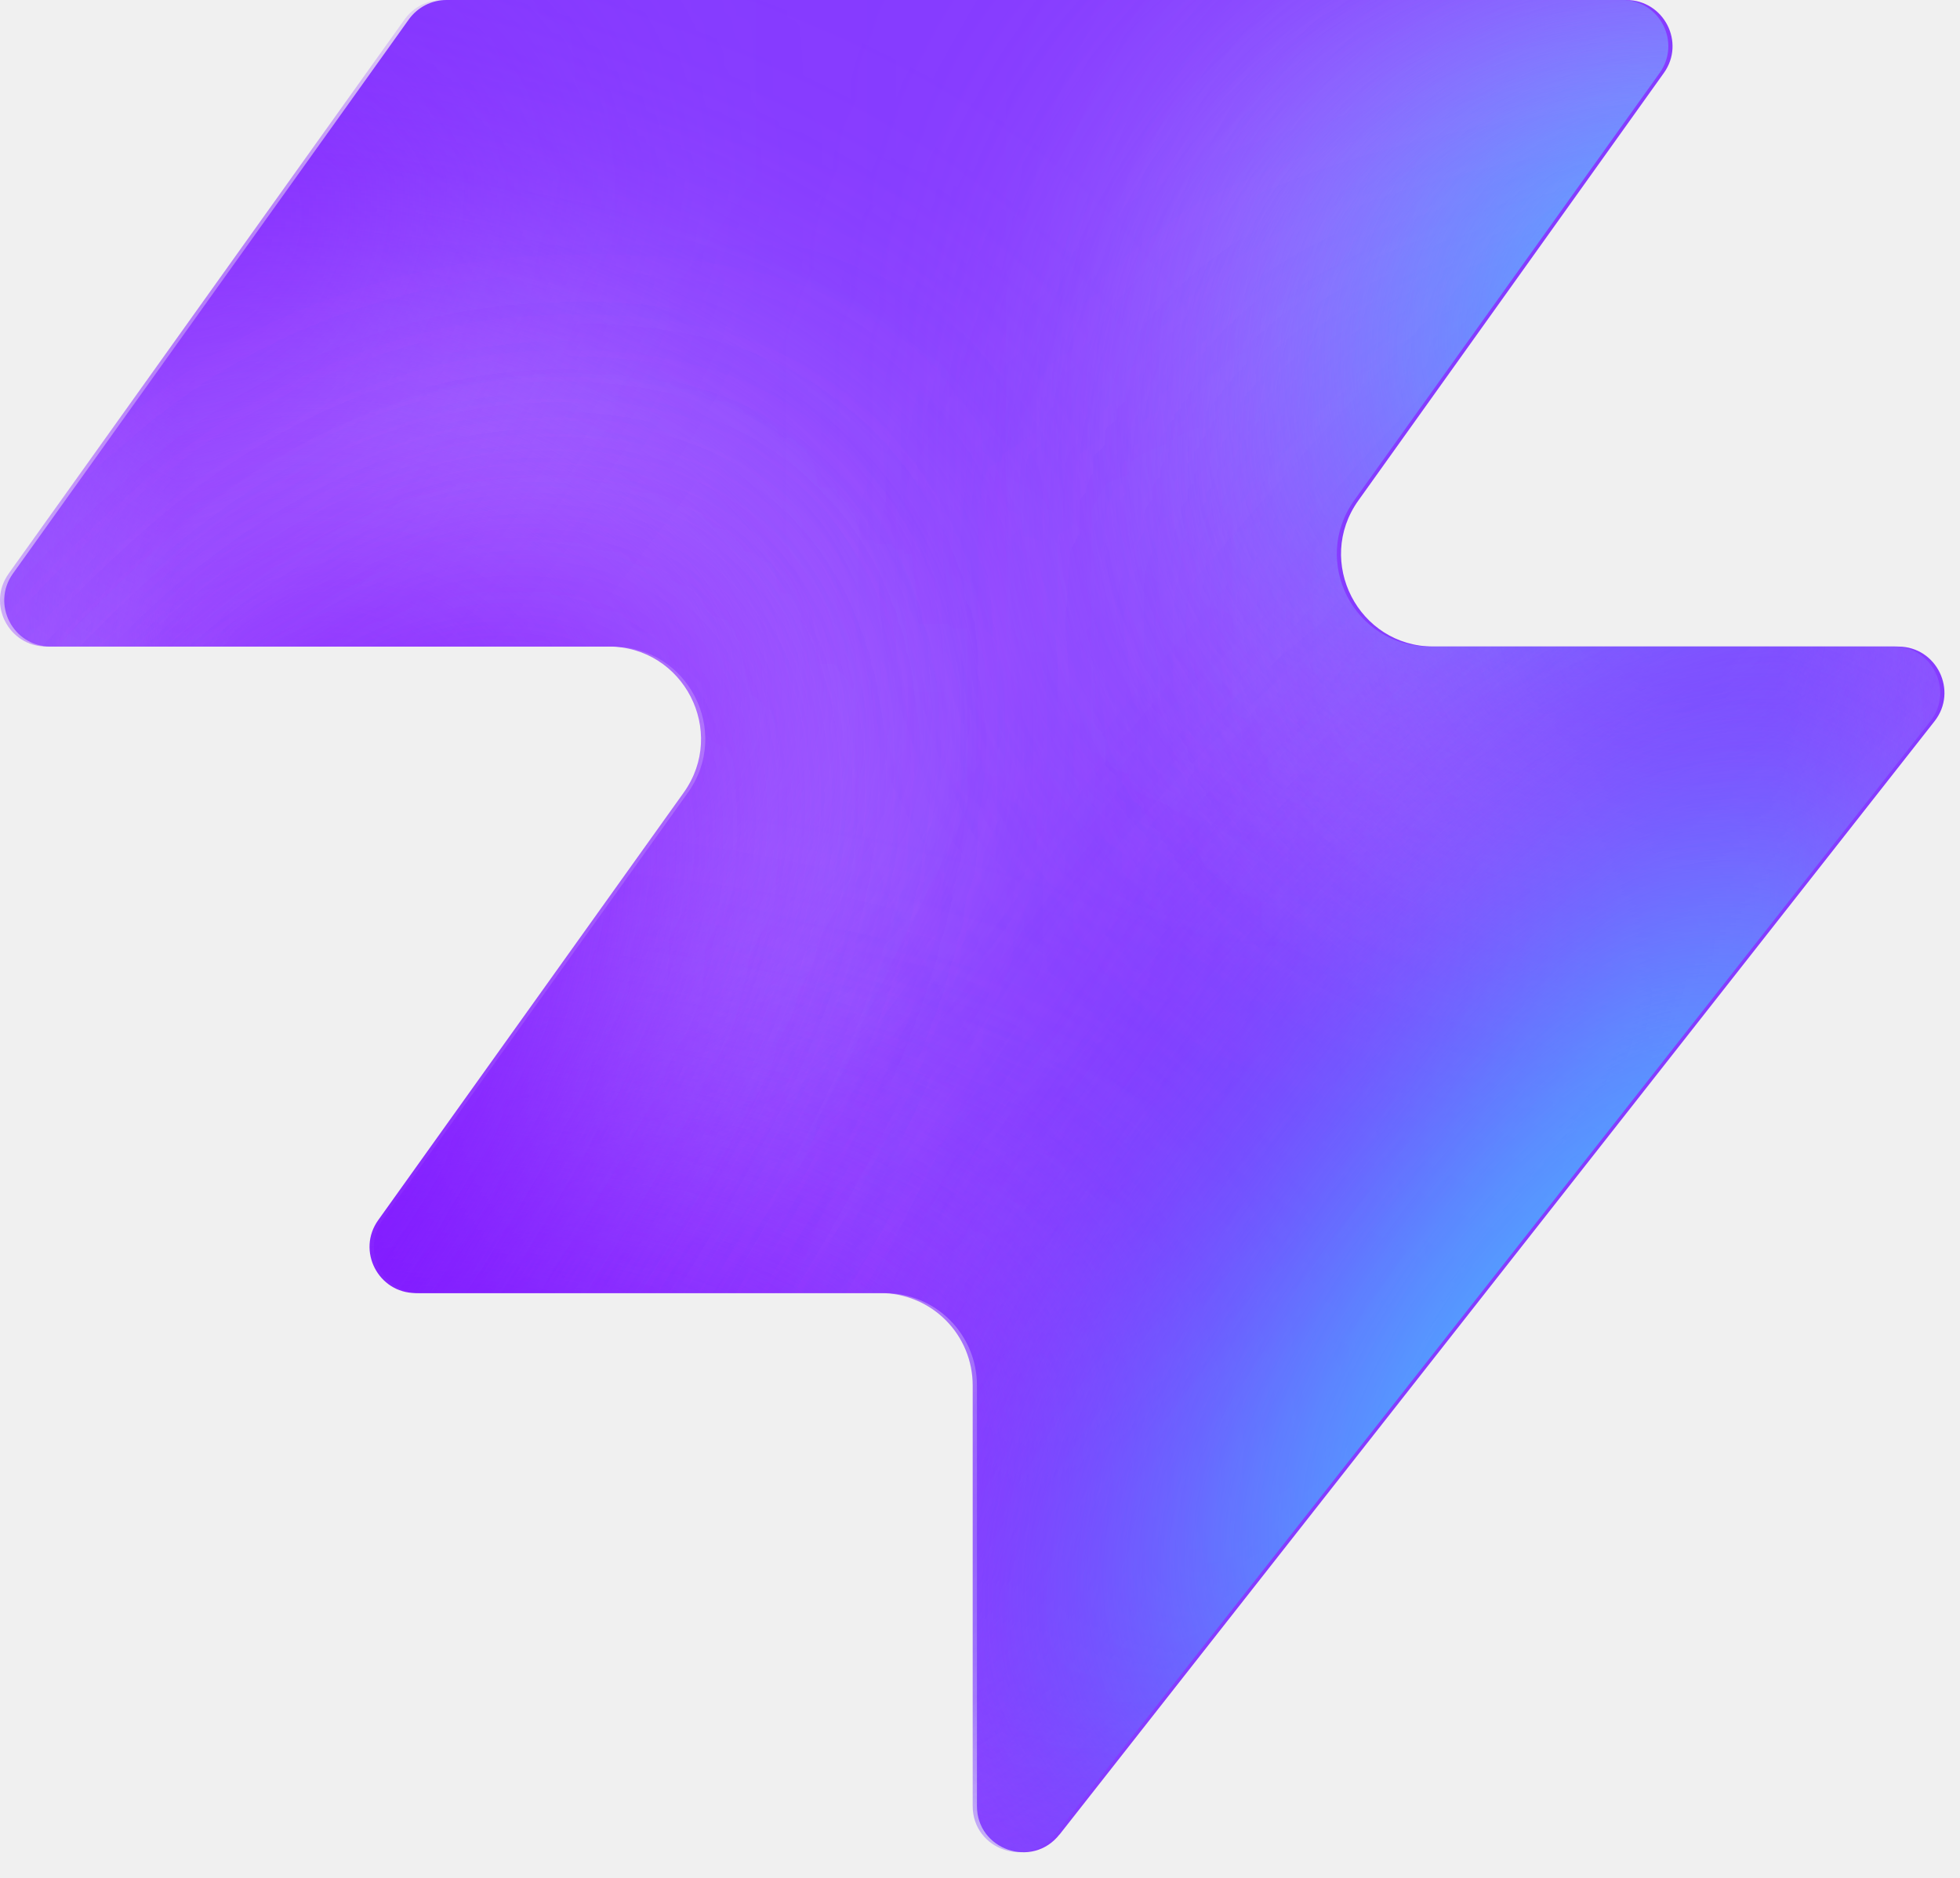
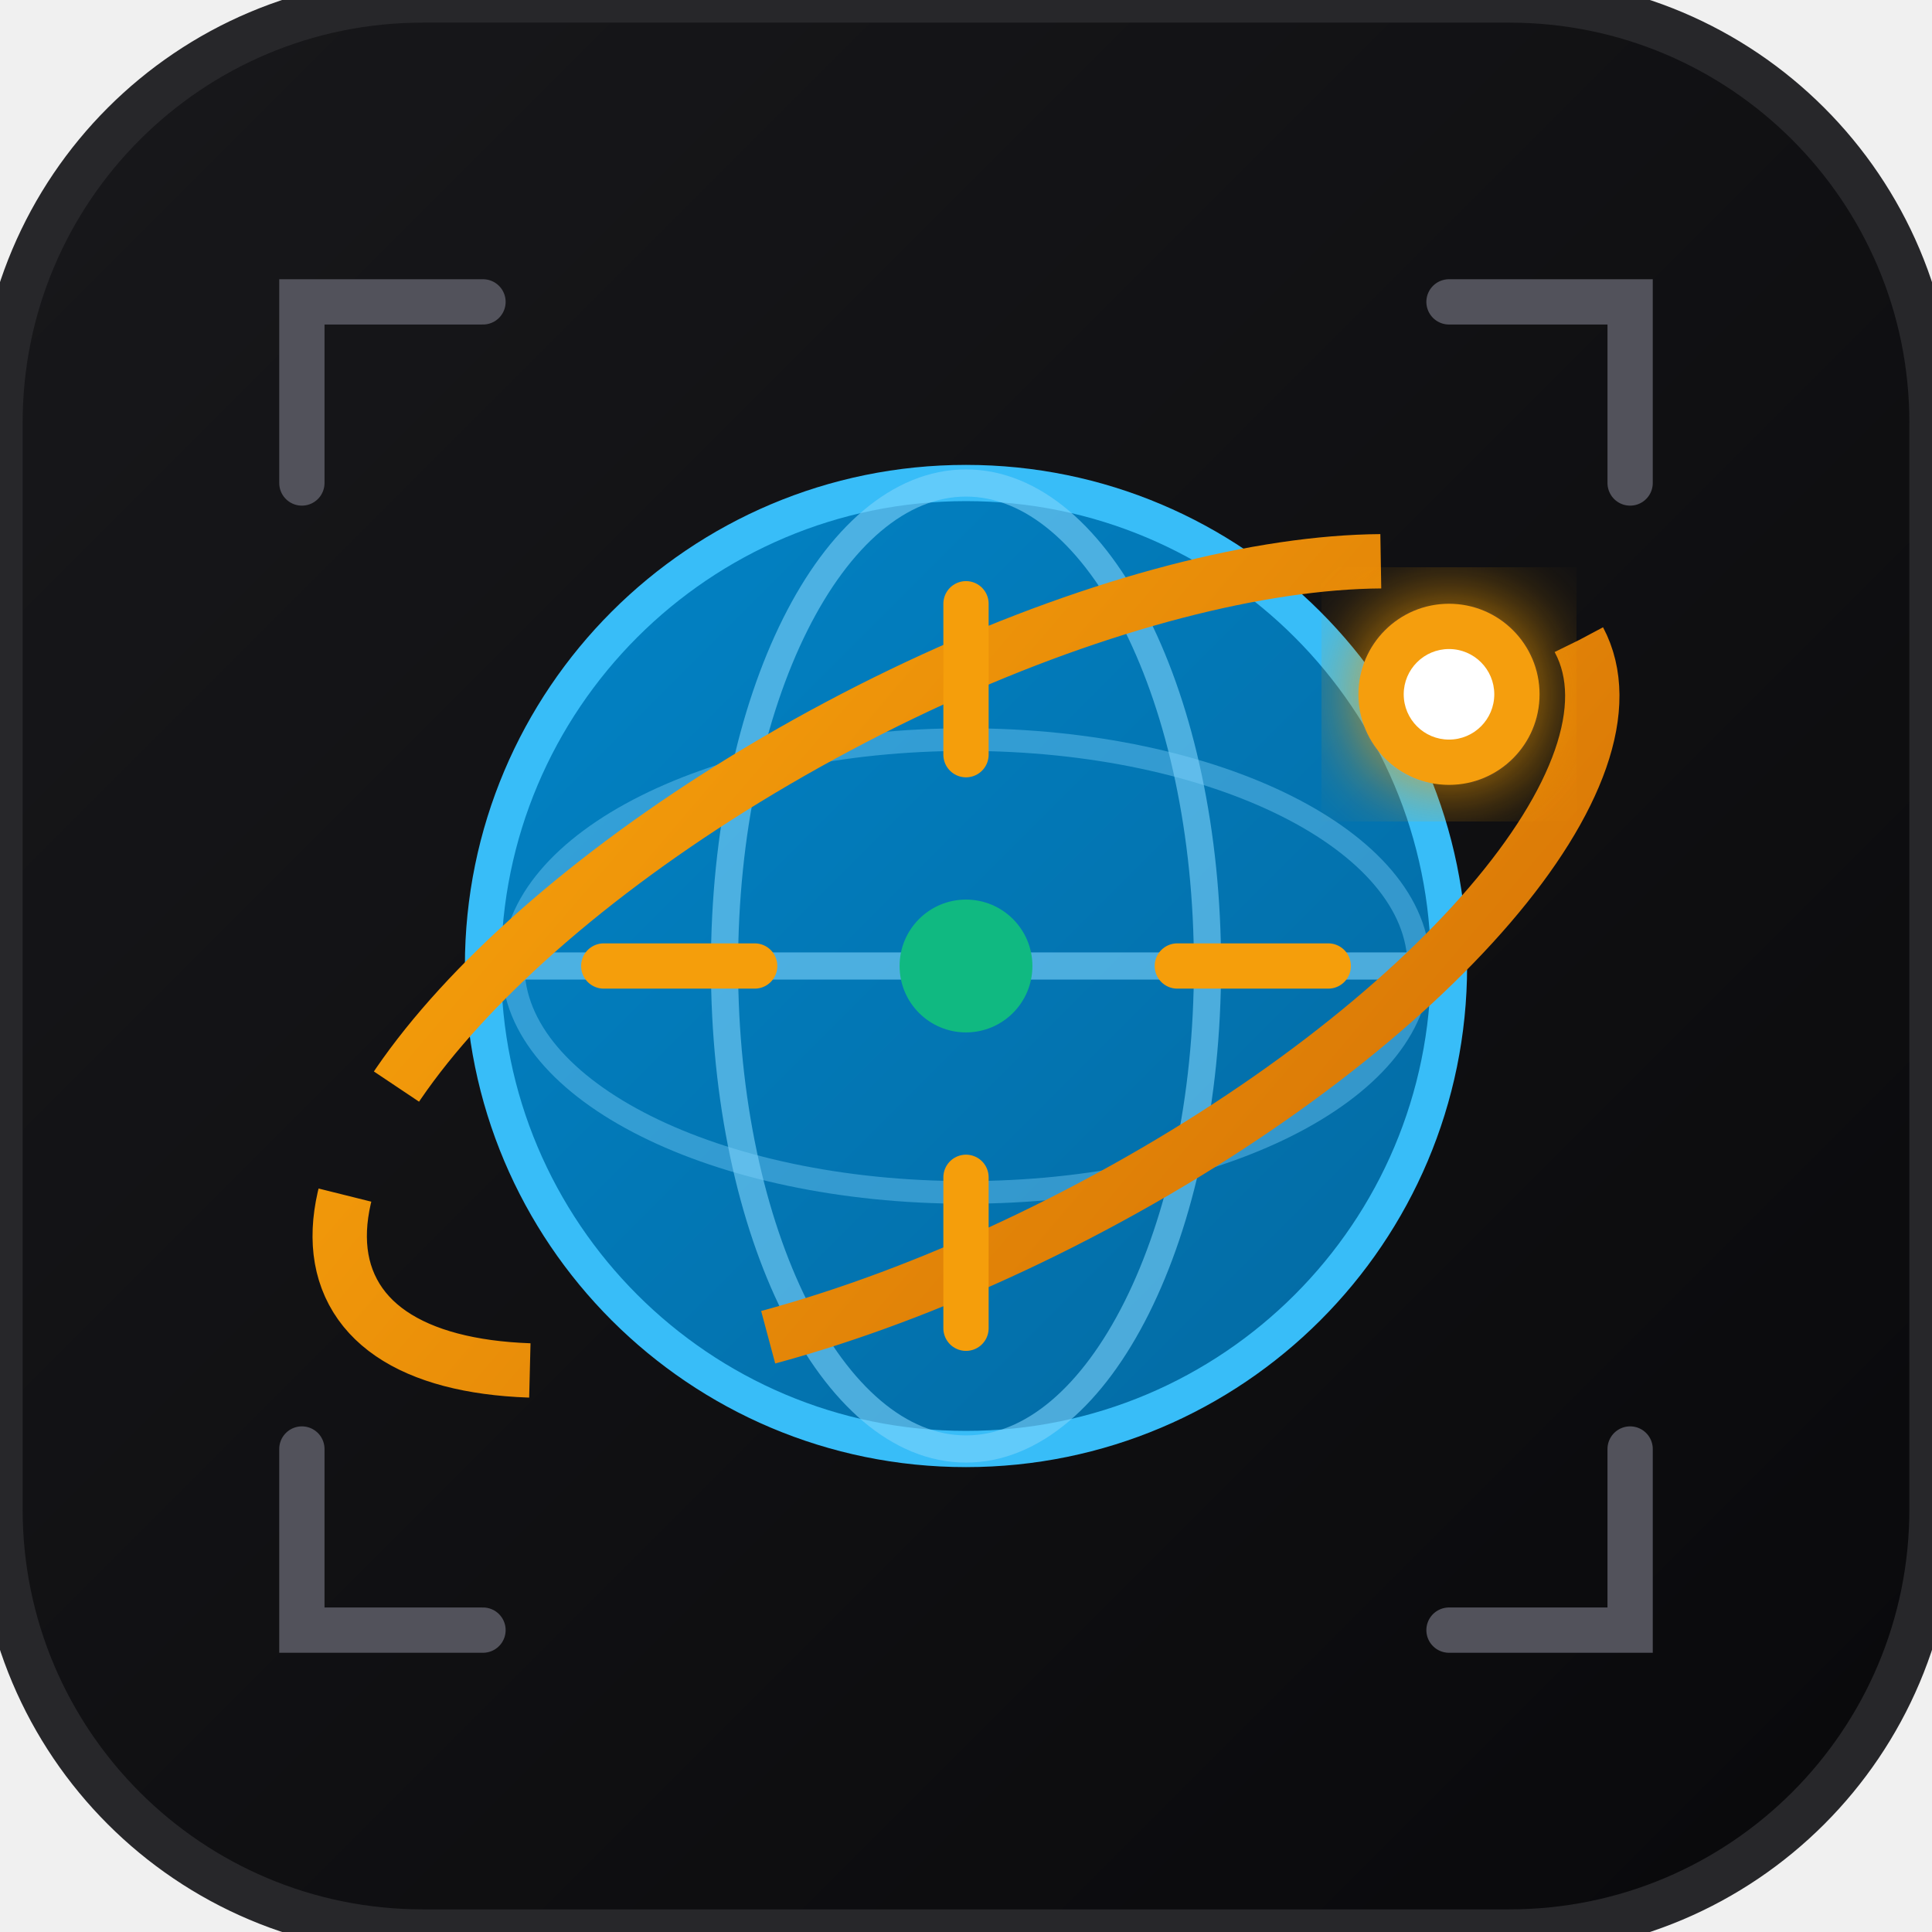
- <svg xmlns="http://www.w3.org/2000/svg" width="48" height="46" fill="none" viewBox="0 0 48 46">
-   <path fill="#863bff" d="M25.946 44.938c-.664.845-2.021.375-2.021-.698V33.937a2.26 2.26 0 0 0-2.262-2.262H10.287c-.92 0-1.456-1.04-.92-1.788l7.48-10.471c1.07-1.497 0-3.578-1.842-3.578H1.237c-.92 0-1.456-1.04-.92-1.788L10.013.474c.214-.297.556-.474.92-.474h28.894c.92 0 1.456 1.04.92 1.788l-7.48 10.471c-1.07 1.498 0 3.579 1.842 3.579h11.377c.943 0 1.473 1.088.89 1.83L25.947 44.94z" style="fill:#863bff;fill:color(display-p3 .525 .23 1);fill-opacity:1" />
-   <mask id="a" width="48" height="46" x="0" y="0" maskUnits="userSpaceOnUse" style="mask-type:alpha">
-     <path fill="#000" d="M25.842 44.938c-.664.844-2.021.375-2.021-.698V33.937a2.26 2.26 0 0 0-2.262-2.262H10.183c-.92 0-1.456-1.04-.92-1.788l7.48-10.471c1.07-1.498 0-3.579-1.842-3.579H1.133c-.92 0-1.456-1.04-.92-1.787L9.91.473c.214-.297.556-.474.92-.474h28.894c.92 0 1.456 1.04.92 1.788l-7.48 10.471c-1.07 1.498 0 3.578 1.842 3.578h11.377c.943 0 1.473 1.088.89 1.832L25.843 44.94z" style="fill:#000;fill-opacity:1" />
-   </mask>
-   <g mask="url(#a)">
-     <g filter="url(#b)">
-       <ellipse cx="5.508" cy="14.704" fill="#ede6ff" rx="5.508" ry="14.704" style="fill:#ede6ff;fill:color(display-p3 .927 .903 1);fill-opacity:1" transform="matrix(.00324 1 1 -.00324 -4.47 31.516)" />
-     </g>
-     <g filter="url(#c)">
-       <ellipse cx="10.399" cy="29.851" fill="#ede6ff" rx="10.399" ry="29.851" style="fill:#ede6ff;fill:color(display-p3 .927 .903 1);fill-opacity:1" transform="matrix(.00324 1 1 -.00324 -39.328 7.883)" />
-     </g>
-     <g filter="url(#d)">
-       <ellipse cx="5.508" cy="30.487" fill="#7e14ff" rx="5.508" ry="30.487" style="fill:#7e14ff;fill:color(display-p3 .492 .077 1);fill-opacity:1" transform="rotate(89.814 -25.913 -14.639)scale(1 -1)" />
-     </g>
-     <g filter="url(#e)">
-       <ellipse cx="5.508" cy="30.599" fill="#7e14ff" rx="5.508" ry="30.599" style="fill:#7e14ff;fill:color(display-p3 .492 .077 1);fill-opacity:1" transform="rotate(89.814 -32.644 -3.334)scale(1 -1)" />
-     </g>
-     <g filter="url(#f)">
-       <ellipse cx="5.508" cy="30.599" fill="#7e14ff" rx="5.508" ry="30.599" style="fill:#7e14ff;fill:color(display-p3 .492 .077 1);fill-opacity:1" transform="matrix(.00324 1 1 -.00324 -34.34 30.47)" />
-     </g>
-     <g filter="url(#g)">
-       <ellipse cx="14.072" cy="22.078" fill="#ede6ff" rx="14.072" ry="22.078" style="fill:#ede6ff;fill:color(display-p3 .927 .903 1);fill-opacity:1" transform="rotate(93.35 24.506 48.493)scale(-1 1)" />
-     </g>
-     <g filter="url(#h)">
-       <ellipse cx="3.47" cy="21.501" fill="#7e14ff" rx="3.47" ry="21.501" style="fill:#7e14ff;fill:color(display-p3 .492 .077 1);fill-opacity:1" transform="rotate(89.009 28.708 47.59)scale(-1 1)" />
-     </g>
-     <g filter="url(#i)">
-       <ellipse cx="3.47" cy="21.501" fill="#7e14ff" rx="3.47" ry="21.501" style="fill:#7e14ff;fill:color(display-p3 .492 .077 1);fill-opacity:1" transform="rotate(89.009 28.708 47.59)scale(-1 1)" />
-     </g>
-     <g filter="url(#j)">
-       <ellipse cx=".387" cy="8.972" fill="#7e14ff" rx="4.407" ry="29.108" style="fill:#7e14ff;fill:color(display-p3 .492 .077 1);fill-opacity:1" transform="rotate(39.51 .387 8.972)" />
-     </g>
-     <g filter="url(#k)">
-       <ellipse cx="47.523" cy="-6.092" fill="#7e14ff" rx="4.407" ry="29.108" style="fill:#7e14ff;fill:color(display-p3 .492 .077 1);fill-opacity:1" transform="rotate(37.892 47.523 -6.092)" />
-     </g>
-     <g filter="url(#l)">
-       <ellipse cx="41.412" cy="6.333" fill="#47bfff" rx="5.971" ry="9.665" style="fill:#47bfff;fill:color(display-p3 .28 .748 1);fill-opacity:1" transform="rotate(37.892 41.412 6.333)" />
-     </g>
-     <g filter="url(#m)">
-       <ellipse cx="-1.879" cy="38.332" fill="#7e14ff" rx="4.407" ry="29.108" style="fill:#7e14ff;fill:color(display-p3 .492 .077 1);fill-opacity:1" transform="rotate(37.892 -1.88 38.332)" />
-     </g>
-     <g filter="url(#n)">
-       <ellipse cx="-1.879" cy="38.332" fill="#7e14ff" rx="4.407" ry="29.108" style="fill:#7e14ff;fill:color(display-p3 .492 .077 1);fill-opacity:1" transform="rotate(37.892 -1.88 38.332)" />
-     </g>
-     <g filter="url(#o)">
-       <ellipse cx="35.651" cy="29.907" fill="#7e14ff" rx="4.407" ry="29.108" style="fill:#7e14ff;fill:color(display-p3 .492 .077 1);fill-opacity:1" transform="rotate(37.892 35.651 29.907)" />
-     </g>
-     <g filter="url(#p)">
-       <ellipse cx="38.418" cy="32.4" fill="#47bfff" rx="5.971" ry="15.297" style="fill:#47bfff;fill:color(display-p3 .28 .748 1);fill-opacity:1" transform="rotate(37.892 38.418 32.4)" />
-     </g>
-   </g>
+ <svg xmlns="http://www.w3.org/2000/svg" viewBox="0 0 64 64" width="64" height="64" fill="none">
  <defs>
-     <filter id="b" width="60.045" height="41.654" x="-19.77" y="16.149" color-interpolation-filters="sRGB" filterUnits="userSpaceOnUse">
-       <feFlood flood-opacity="0" result="BackgroundImageFix" />
-       <feBlend in="SourceGraphic" in2="BackgroundImageFix" result="shape" />
-       <feGaussianBlur result="effect1_foregroundBlur_2002_17158" stdDeviation="7.659" />
-     </filter>
-     <filter id="c" width="90.34" height="51.437" x="-54.613" y="-7.533" color-interpolation-filters="sRGB" filterUnits="userSpaceOnUse">
-       <feFlood flood-opacity="0" result="BackgroundImageFix" />
-       <feBlend in="SourceGraphic" in2="BackgroundImageFix" result="shape" />
-       <feGaussianBlur result="effect1_foregroundBlur_2002_17158" stdDeviation="7.659" />
-     </filter>
-     <filter id="d" width="79.355" height="29.4" x="-49.64" y="2.03" color-interpolation-filters="sRGB" filterUnits="userSpaceOnUse">
-       <feFlood flood-opacity="0" result="BackgroundImageFix" />
-       <feBlend in="SourceGraphic" in2="BackgroundImageFix" result="shape" />
-       <feGaussianBlur result="effect1_foregroundBlur_2002_17158" stdDeviation="4.596" />
-     </filter>
-     <filter id="e" width="79.579" height="29.4" x="-45.045" y="20.029" color-interpolation-filters="sRGB" filterUnits="userSpaceOnUse">
-       <feFlood flood-opacity="0" result="BackgroundImageFix" />
-       <feBlend in="SourceGraphic" in2="BackgroundImageFix" result="shape" />
-       <feGaussianBlur result="effect1_foregroundBlur_2002_17158" stdDeviation="4.596" />
-     </filter>
-     <filter id="f" width="79.579" height="29.4" x="-43.513" y="21.178" color-interpolation-filters="sRGB" filterUnits="userSpaceOnUse">
-       <feFlood flood-opacity="0" result="BackgroundImageFix" />
-       <feBlend in="SourceGraphic" in2="BackgroundImageFix" result="shape" />
-       <feGaussianBlur result="effect1_foregroundBlur_2002_17158" stdDeviation="4.596" />
-     </filter>
-     <filter id="g" width="74.749" height="58.852" x="15.756" y="-17.901" color-interpolation-filters="sRGB" filterUnits="userSpaceOnUse">
-       <feFlood flood-opacity="0" result="BackgroundImageFix" />
-       <feBlend in="SourceGraphic" in2="BackgroundImageFix" result="shape" />
-       <feGaussianBlur result="effect1_foregroundBlur_2002_17158" stdDeviation="7.659" />
-     </filter>
-     <filter id="h" width="61.377" height="25.362" x="23.548" y="2.284" color-interpolation-filters="sRGB" filterUnits="userSpaceOnUse">
-       <feFlood flood-opacity="0" result="BackgroundImageFix" />
-       <feBlend in="SourceGraphic" in2="BackgroundImageFix" result="shape" />
-       <feGaussianBlur result="effect1_foregroundBlur_2002_17158" stdDeviation="4.596" />
-     </filter>
-     <filter id="i" width="61.377" height="25.362" x="23.548" y="2.284" color-interpolation-filters="sRGB" filterUnits="userSpaceOnUse">
-       <feFlood flood-opacity="0" result="BackgroundImageFix" />
-       <feBlend in="SourceGraphic" in2="BackgroundImageFix" result="shape" />
-       <feGaussianBlur result="effect1_foregroundBlur_2002_17158" stdDeviation="4.596" />
-     </filter>
-     <filter id="j" width="56.045" height="63.649" x="-27.636" y="-22.853" color-interpolation-filters="sRGB" filterUnits="userSpaceOnUse">
-       <feFlood flood-opacity="0" result="BackgroundImageFix" />
-       <feBlend in="SourceGraphic" in2="BackgroundImageFix" result="shape" />
-       <feGaussianBlur result="effect1_foregroundBlur_2002_17158" stdDeviation="4.596" />
-     </filter>
-     <filter id="k" width="54.814" height="64.646" x="20.116" y="-38.415" color-interpolation-filters="sRGB" filterUnits="userSpaceOnUse">
-       <feFlood flood-opacity="0" result="BackgroundImageFix" />
-       <feBlend in="SourceGraphic" in2="BackgroundImageFix" result="shape" />
-       <feGaussianBlur result="effect1_foregroundBlur_2002_17158" stdDeviation="4.596" />
-     </filter>
-     <filter id="l" width="33.541" height="35.313" x="24.641" y="-11.323" color-interpolation-filters="sRGB" filterUnits="userSpaceOnUse">
-       <feFlood flood-opacity="0" result="BackgroundImageFix" />
-       <feBlend in="SourceGraphic" in2="BackgroundImageFix" result="shape" />
-       <feGaussianBlur result="effect1_foregroundBlur_2002_17158" stdDeviation="4.596" />
-     </filter>
-     <filter id="m" width="54.814" height="64.646" x="-29.286" y="6.009" color-interpolation-filters="sRGB" filterUnits="userSpaceOnUse">
-       <feFlood flood-opacity="0" result="BackgroundImageFix" />
-       <feBlend in="SourceGraphic" in2="BackgroundImageFix" result="shape" />
-       <feGaussianBlur result="effect1_foregroundBlur_2002_17158" stdDeviation="4.596" />
-     </filter>
-     <filter id="n" width="54.814" height="64.646" x="-29.286" y="6.009" color-interpolation-filters="sRGB" filterUnits="userSpaceOnUse">
-       <feFlood flood-opacity="0" result="BackgroundImageFix" />
-       <feBlend in="SourceGraphic" in2="BackgroundImageFix" result="shape" />
-       <feGaussianBlur result="effect1_foregroundBlur_2002_17158" stdDeviation="4.596" />
-     </filter>
-     <filter id="o" width="54.814" height="64.646" x="8.244" y="-2.416" color-interpolation-filters="sRGB" filterUnits="userSpaceOnUse">
-       <feFlood flood-opacity="0" result="BackgroundImageFix" />
-       <feBlend in="SourceGraphic" in2="BackgroundImageFix" result="shape" />
-       <feGaussianBlur result="effect1_foregroundBlur_2002_17158" stdDeviation="4.596" />
-     </filter>
-     <filter id="p" width="39.409" height="43.623" x="18.713" y="10.588" color-interpolation-filters="sRGB" filterUnits="userSpaceOnUse">
-       <feFlood flood-opacity="0" result="BackgroundImageFix" />
-       <feBlend in="SourceGraphic" in2="BackgroundImageFix" result="shape" />
-       <feGaussianBlur result="effect1_foregroundBlur_2002_17158" stdDeviation="4.596" />
+     <linearGradient id="bgGlow" x1="0%" y1="0%" x2="100%" y2="100%">
+       <stop offset="0%" stop-color="#18181B" />
+       <stop offset="100%" stop-color="#09090B" />
+     </linearGradient>
+     <linearGradient id="orbitGrad" x1="0%" y1="0%" x2="100%" y2="100%">
+       <stop offset="0%" stop-color="#F59E0B" />
+       <stop offset="100%" stop-color="#D97706" />
+     </linearGradient>
+     <linearGradient id="earthGrad" x1="0%" y1="0%" x2="100%" y2="100%">
+       <stop offset="0%" stop-color="#0284C7" />
+       <stop offset="100%" stop-color="#0369A1" />
+     </linearGradient>
+     <filter id="glow" x="-20%" y="-20%" width="140%" height="140%">
+       <feGaussianBlur stdDeviation="1.5" result="blur" />
+       <feComposite in="SourceGraphic" in2="blur" operator="over" />
    </filter>
  </defs>
+   <rect width="64" height="64" rx="14" fill="url(#bgGlow)" />
+   <rect width="64" height="64" rx="14" stroke="#27272A" stroke-width="1.5" />
+   <path d="M10 16 V10 H16" stroke="#52525B" stroke-width="1.5" stroke-linecap="round" />
+   <path d="M54 16 V10 H48" stroke="#52525B" stroke-width="1.5" stroke-linecap="round" />
+   <path d="M10 48 V54 H16" stroke="#52525B" stroke-width="1.5" stroke-linecap="round" />
+   <path d="M54 48 V54 H48" stroke="#52525B" stroke-width="1.5" stroke-linecap="round" />
+   <circle cx="32" cy="32" r="16" fill="url(#earthGrad)" stroke="#38BDF8" stroke-width="1.2" />
+   <ellipse cx="32" cy="32" rx="8" ry="16" fill="none" stroke="#7DD3FC" stroke-width="0.9" opacity="0.6" />
+   <line x1="16" y1="32" x2="48" y2="32" stroke="#7DD3FC" stroke-width="0.9" opacity="0.6" />
+   <ellipse cx="32" cy="32" rx="15" ry="7.5" fill="none" stroke="#7DD3FC" stroke-width="0.75" opacity="0.4" />
+   <ellipse cx="32" cy="32" rx="23" ry="9" transform="rotate(-28 32 32)" fill="none" stroke="url(#orbitGrad)" stroke-width="1.8" stroke-dasharray="38 8 10 4" />
+   <circle cx="48" cy="23" r="3" fill="#F59E0B" filter="url(#glow)" />
+   <circle cx="48" cy="23" r="1.5" fill="#FFFFFF" />
+   <line x1="32" y1="20" x2="32" y2="25" stroke="#F59E0B" stroke-width="1.5" stroke-linecap="round" />
+   <line x1="32" y1="39" x2="32" y2="44" stroke="#F59E0B" stroke-width="1.5" stroke-linecap="round" />
+   <line x1="20" y1="32" x2="25" y2="32" stroke="#F59E0B" stroke-width="1.5" stroke-linecap="round" />
+   <line x1="39" y1="32" x2="44" y2="32" stroke="#F59E0B" stroke-width="1.5" stroke-linecap="round" />
+   <circle cx="32" cy="32" r="2.2" fill="#10B981" />
</svg>
